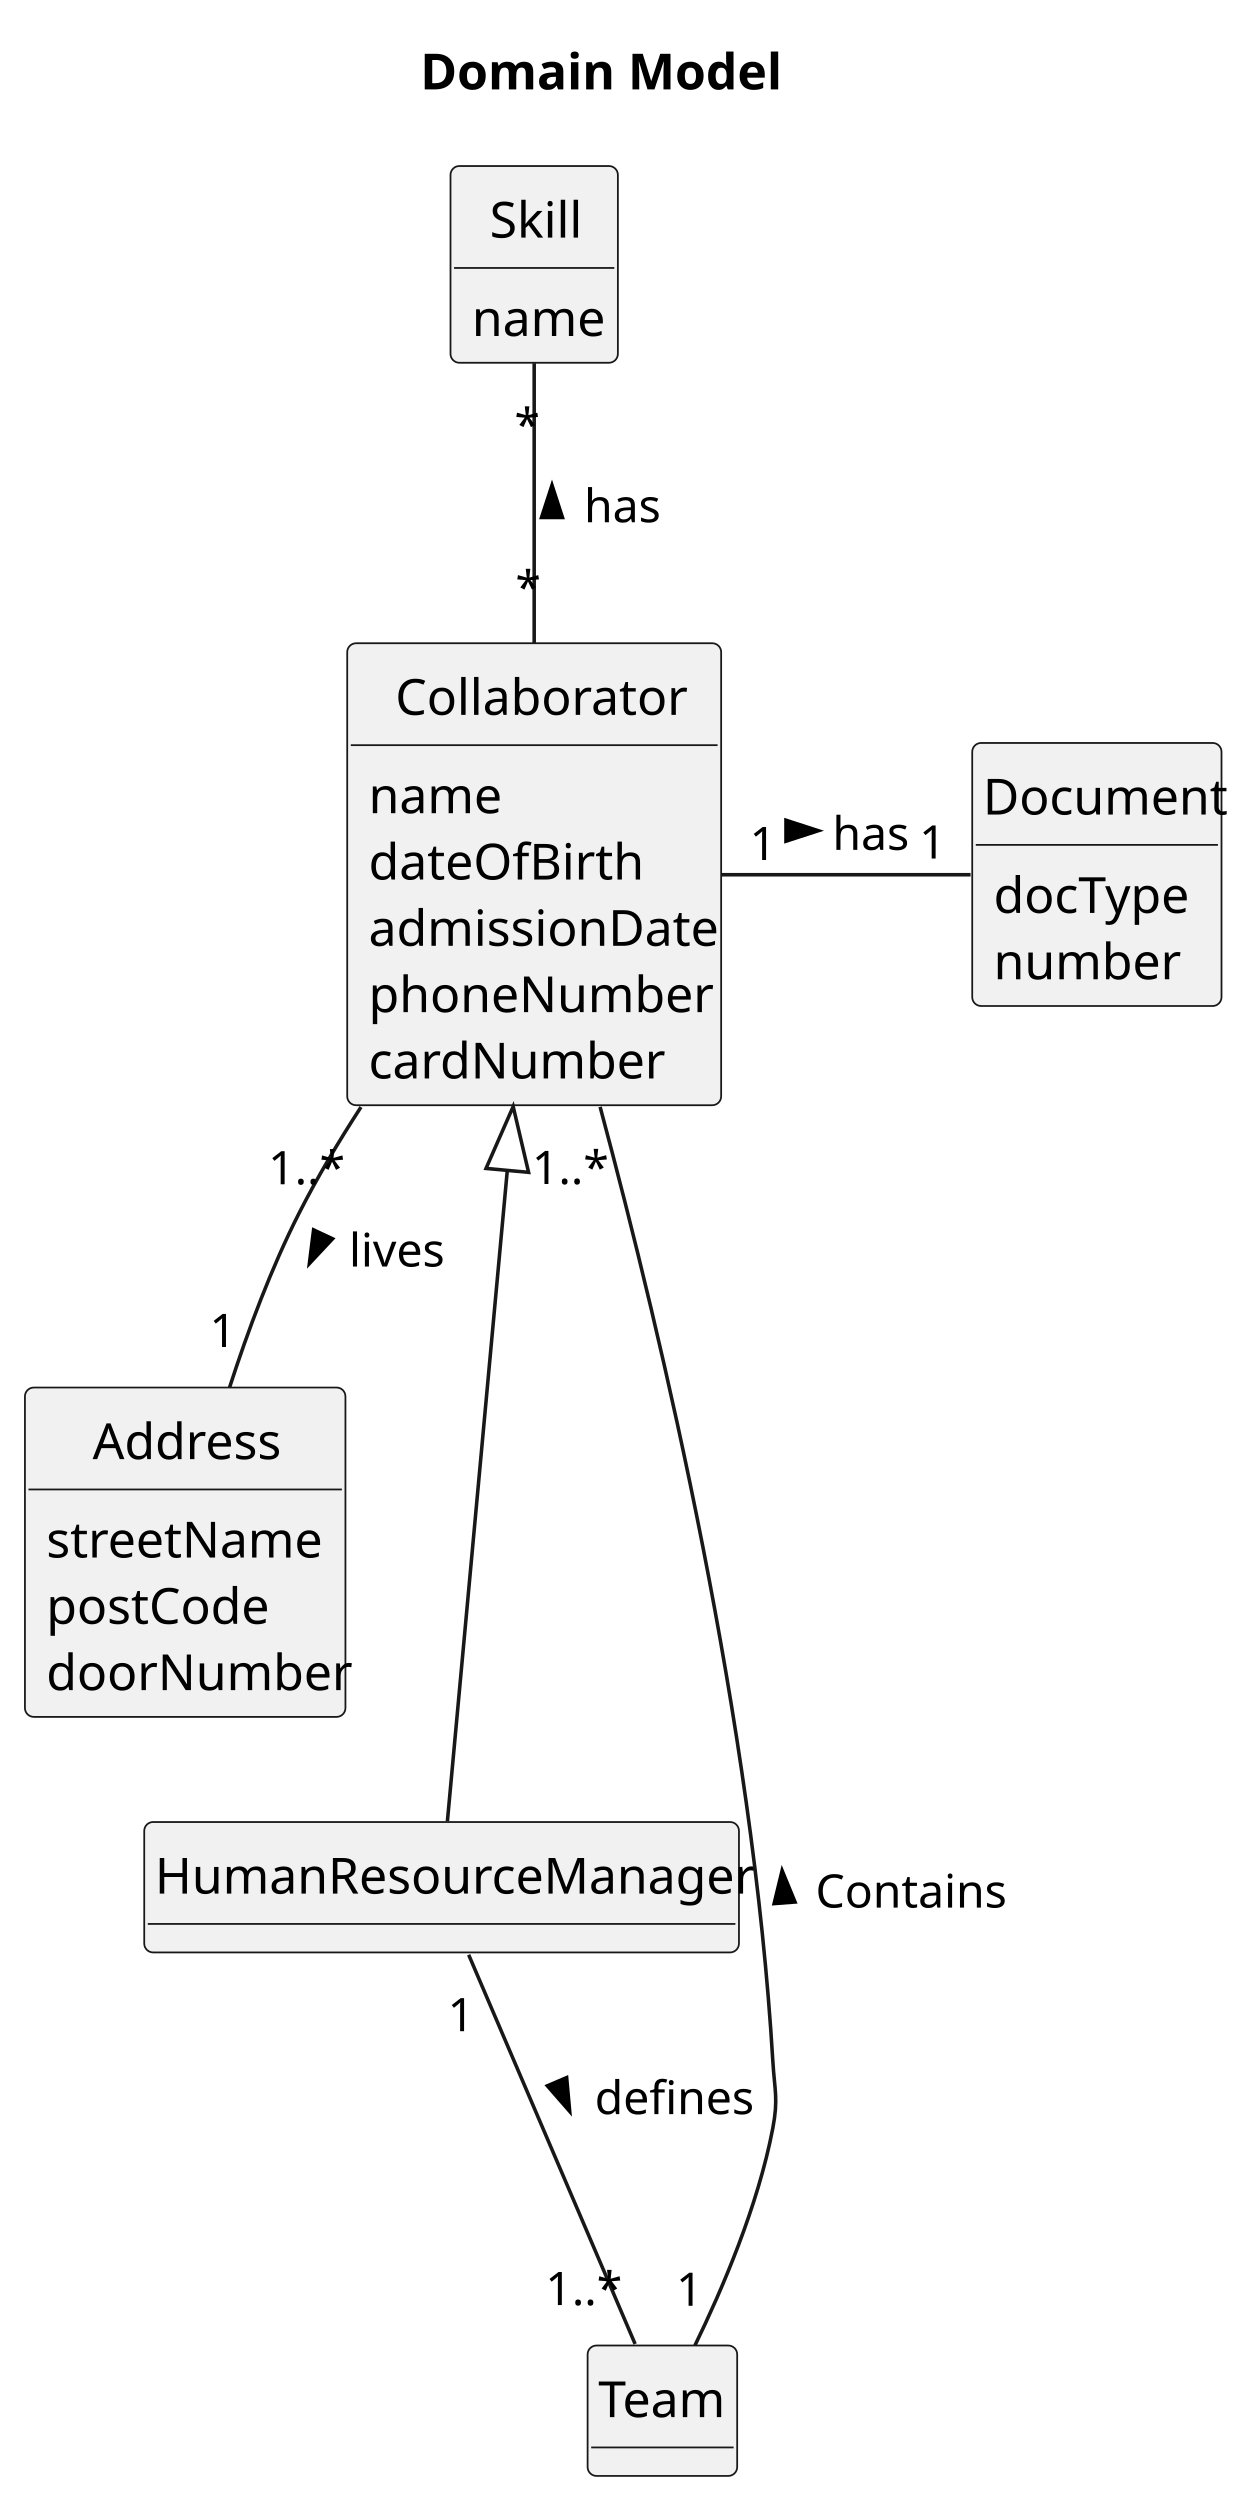
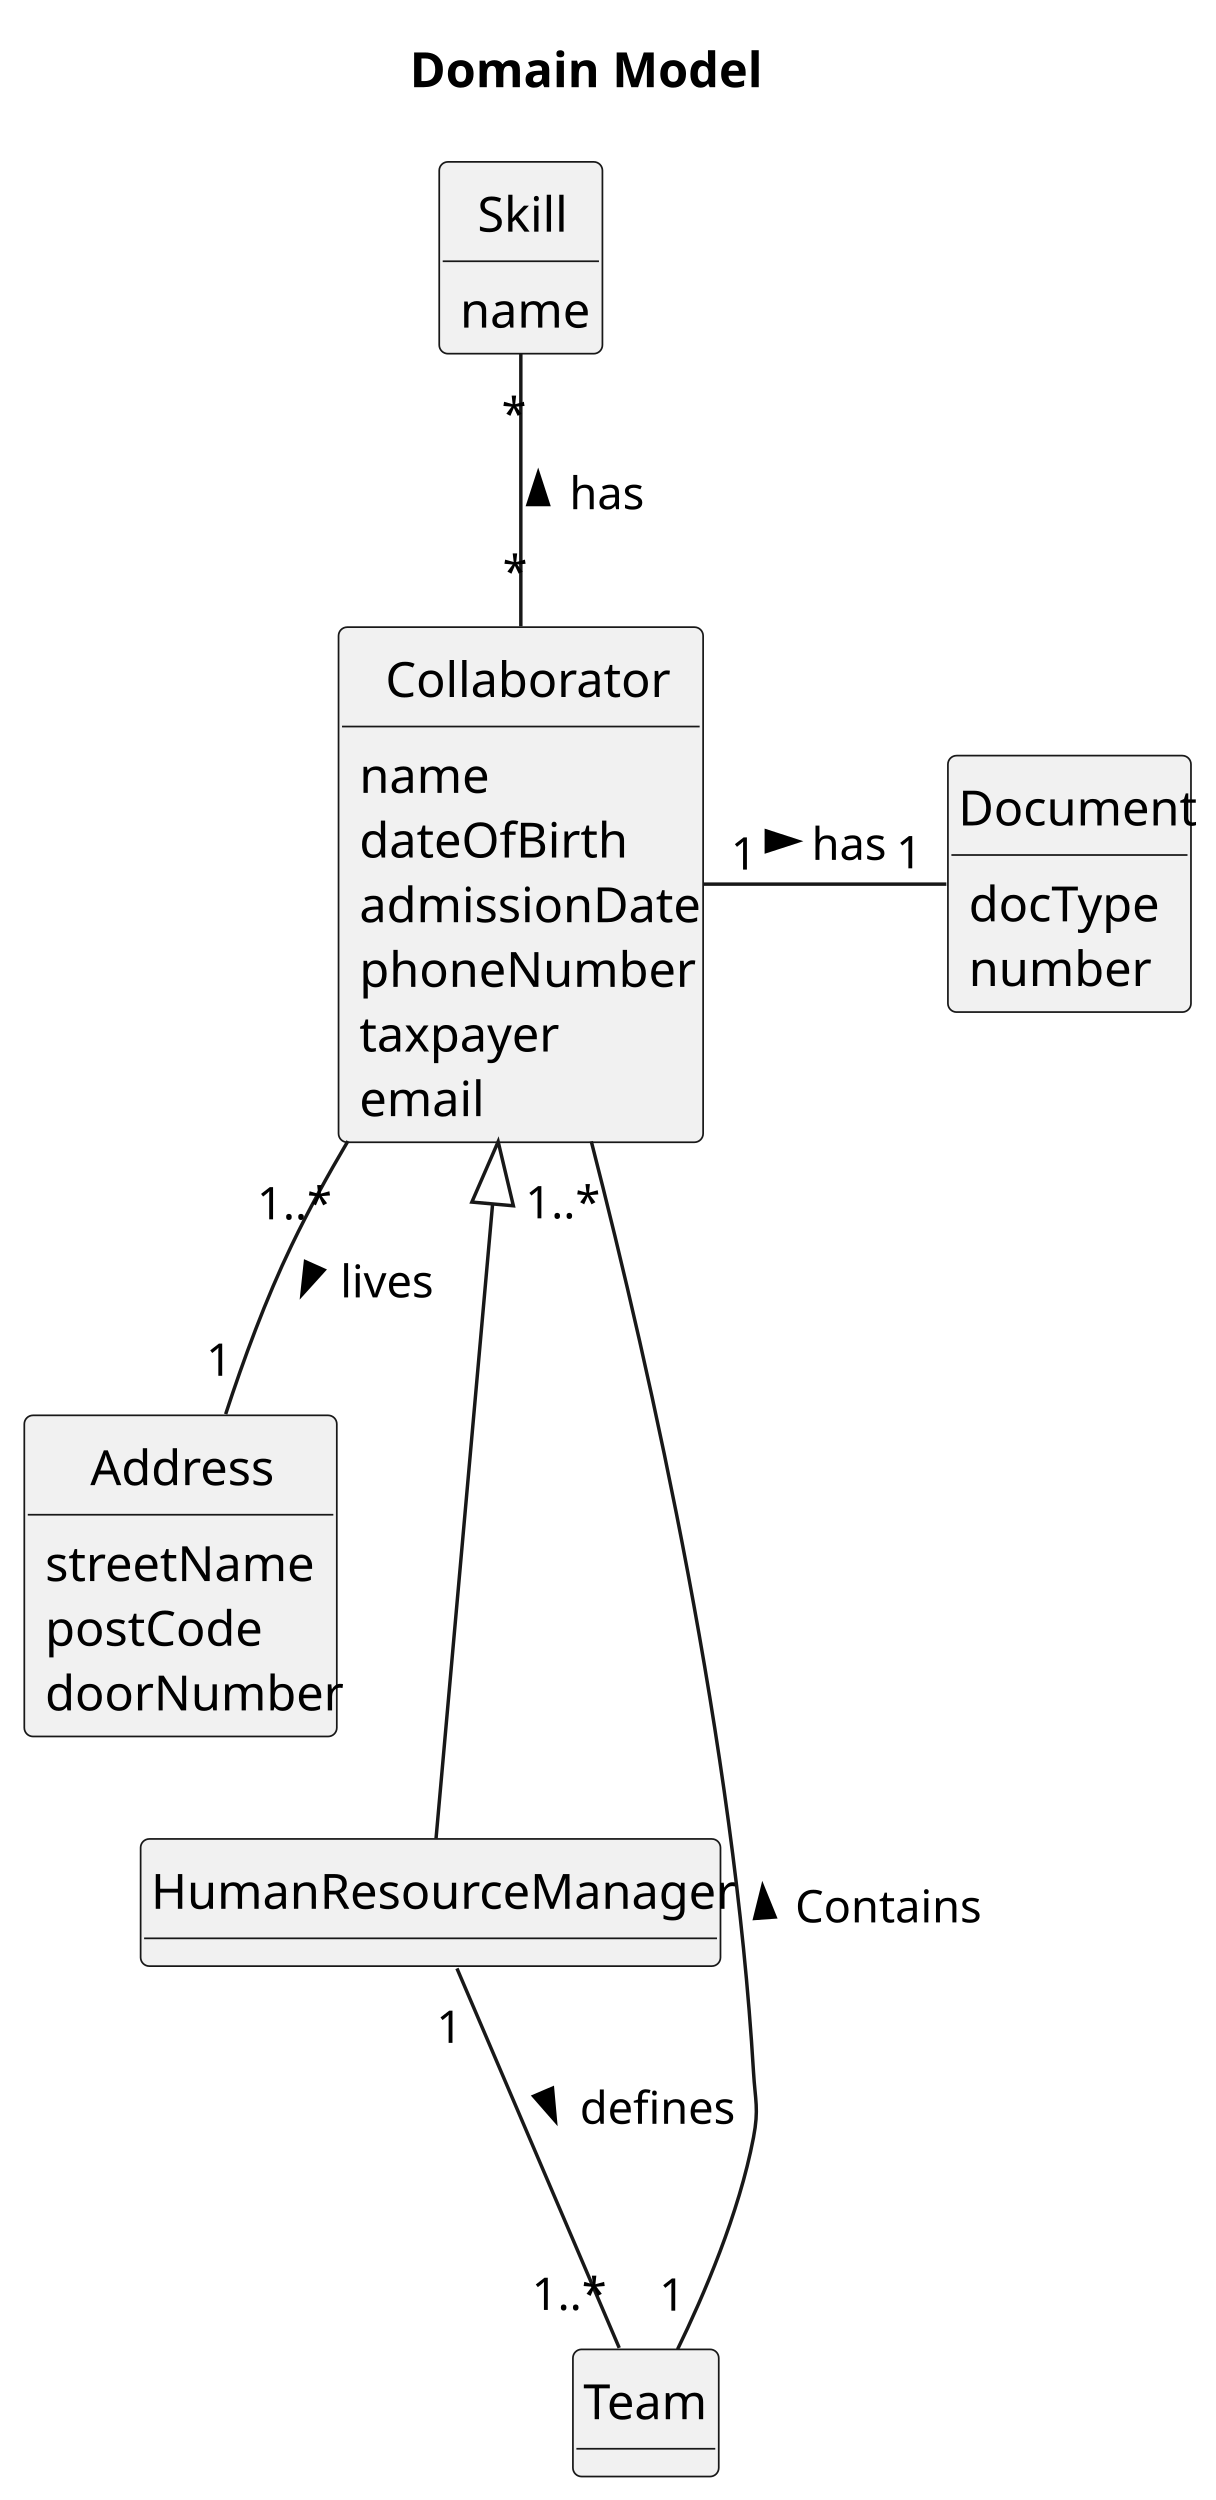
- <svg xmlns="http://www.w3.org/2000/svg" contentStyleType="text/css" height="702px" preserveAspectRatio="none" style="width:350px;height:702px;background:#FFFFFF;" version="1.1" viewBox="0 0 350 702" width="350px" zoomAndPan="magnify">
+ <svg xmlns="http://www.w3.org/2000/svg" contentStyleType="text/css" height="720px" preserveAspectRatio="none" style="width:350px;height:720px;background:#FFFFFF;" version="1.1" viewBox="0 0 350 720" width="350px" zoomAndPan="magnify">
  <defs />
  <g>
    <text fill="#000000" font-family="sans-serif" font-size="14" font-weight="bold" lengthAdjust="spacing" textLength="100" x="118" y="25.107">Domain Model</text>
    <g id="elem_Collaborator">
-       <rect codeLine="10" fill="#F1F1F1" height="129.727" id="Collaborator" rx="2.5" ry="2.5" style="stroke:#181818;stroke-width:0.5;" width="105" x="97.5" y="180.621" />
+       <rect codeLine="10" fill="#F1F1F1" height="148.348" id="Collaborator" rx="2.5" ry="2.5" style="stroke:#181818;stroke-width:0.5;" width="105" x="97.5" y="180.621" />
      <text fill="#000000" font-family="sans-serif" font-size="14" lengthAdjust="spacing" textLength="78" x="111" y="200.728">Collaborator</text>
      <line style="stroke:#181818;stroke-width:0.5;" x1="98.5" x2="201.5" y1="209.242" y2="209.242" />
      <text fill="#000000" font-family="sans-serif" font-size="14" lengthAdjust="spacing" textLength="35" x="103.5" y="228.35">name</text>
      <text fill="#000000" font-family="sans-serif" font-size="14" lengthAdjust="spacing" textLength="72" x="103.5" y="246.971">dateOfBirth</text>
      <text fill="#000000" font-family="sans-serif" font-size="14" lengthAdjust="spacing" textLength="93" x="103.5" y="265.592">admissionDate</text>
      <text fill="#000000" font-family="sans-serif" font-size="14" lengthAdjust="spacing" textLength="89" x="103.5" y="284.213">phoneNumber</text>
-       <text fill="#000000" font-family="sans-serif" font-size="14" lengthAdjust="spacing" textLength="77" x="103.5" y="302.834">cardNumber</text>
+       <text fill="#000000" font-family="sans-serif" font-size="14" lengthAdjust="spacing" textLength="54" x="103.5" y="302.834">taxpayer</text>
+       <text fill="#000000" font-family="sans-serif" font-size="14" lengthAdjust="spacing" textLength="33" x="103.5" y="321.455">email</text>
    </g>
    <g id="elem_Document">
-       <rect codeLine="18" fill="#F1F1F1" height="73.863" id="Document" rx="2.5" ry="2.5" style="stroke:#181818;stroke-width:0.5;" width="70" x="273" y="208.621" />
-       <text fill="#000000" font-family="sans-serif" font-size="14" lengthAdjust="spacing" textLength="64" x="276" y="228.728">Document</text>
-       <line style="stroke:#181818;stroke-width:0.5;" x1="274" x2="342" y1="237.242" y2="237.242" />
-       <text fill="#000000" font-family="sans-serif" font-size="14" lengthAdjust="spacing" textLength="55" x="279" y="256.35">docType</text>
-       <text fill="#000000" font-family="sans-serif" font-size="14" lengthAdjust="spacing" textLength="48" x="279" y="274.971">number</text>
+       <rect codeLine="19" fill="#F1F1F1" height="73.863" id="Document" rx="2.5" ry="2.5" style="stroke:#181818;stroke-width:0.5;" width="70" x="273" y="217.621" />
+       <text fill="#000000" font-family="sans-serif" font-size="14" lengthAdjust="spacing" textLength="64" x="276" y="237.728">Document</text>
+       <line style="stroke:#181818;stroke-width:0.5;" x1="274" x2="342" y1="246.242" y2="246.242" />
+       <text fill="#000000" font-family="sans-serif" font-size="14" lengthAdjust="spacing" textLength="55" x="279" y="265.35">docType</text>
+       <text fill="#000000" font-family="sans-serif" font-size="14" lengthAdjust="spacing" textLength="48" x="279" y="283.971">number</text>
    </g>
    <g id="elem_Address">
-       <rect codeLine="23" fill="#F1F1F1" height="92.484" id="Address" rx="2.5" ry="2.5" style="stroke:#181818;stroke-width:0.5;" width="90" x="7" y="389.621" />
-       <text fill="#000000" font-family="sans-serif" font-size="14" lengthAdjust="spacing" textLength="52" x="26" y="409.728">Address</text>
-       <line style="stroke:#181818;stroke-width:0.5;" x1="8" x2="96" y1="418.242" y2="418.242" />
-       <text fill="#000000" font-family="sans-serif" font-size="14" lengthAdjust="spacing" textLength="72" x="13" y="437.35">streetName</text>
-       <text fill="#000000" font-family="sans-serif" font-size="14" lengthAdjust="spacing" textLength="61" x="13" y="455.971">postCode</text>
-       <text fill="#000000" font-family="sans-serif" font-size="14" lengthAdjust="spacing" textLength="78" x="13" y="474.592">doorNumber</text>
+       <rect codeLine="24" fill="#F1F1F1" height="92.484" id="Address" rx="2.5" ry="2.5" style="stroke:#181818;stroke-width:0.5;" width="90" x="7" y="407.621" />
+       <text fill="#000000" font-family="sans-serif" font-size="14" lengthAdjust="spacing" textLength="52" x="26" y="427.728">Address</text>
+       <line style="stroke:#181818;stroke-width:0.5;" x1="8" x2="96" y1="436.242" y2="436.242" />
+       <text fill="#000000" font-family="sans-serif" font-size="14" lengthAdjust="spacing" textLength="72" x="13" y="455.35">streetName</text>
+       <text fill="#000000" font-family="sans-serif" font-size="14" lengthAdjust="spacing" textLength="61" x="13" y="473.971">postCode</text>
+       <text fill="#000000" font-family="sans-serif" font-size="14" lengthAdjust="spacing" textLength="78" x="13" y="492.592">doorNumber</text>
    </g>
    <g id="elem_HumanResourceManager">
-       <rect codeLine="29" fill="#F1F1F1" height="36.621" id="HumanResourceManager" rx="2.5" ry="2.5" style="stroke:#181818;stroke-width:0.5;" width="167" x="40.5" y="511.621" />
-       <text fill="#000000" font-family="sans-serif" font-size="14" lengthAdjust="spacing" textLength="161" x="43.5" y="531.729">HumanResourceManager</text>
-       <line style="stroke:#181818;stroke-width:0.5;" x1="41.5" x2="206.5" y1="540.242" y2="540.242" />
+       <rect codeLine="30" fill="#F1F1F1" height="36.621" id="HumanResourceManager" rx="2.5" ry="2.5" style="stroke:#181818;stroke-width:0.5;" width="167" x="40.5" y="529.621" />
+       <text fill="#000000" font-family="sans-serif" font-size="14" lengthAdjust="spacing" textLength="161" x="43.5" y="549.729">HumanResourceManager</text>
+       <line style="stroke:#181818;stroke-width:0.5;" x1="41.5" x2="206.5" y1="558.242" y2="558.242" />
    </g>
    <g id="elem_Team">
-       <rect codeLine="32" fill="#F1F1F1" height="36.621" id="Team" rx="2.5" ry="2.5" style="stroke:#181818;stroke-width:0.5;" width="42" x="165" y="658.621" />
-       <text fill="#000000" font-family="sans-serif" font-size="14" lengthAdjust="spacing" textLength="36" x="168" y="678.729">Team</text>
-       <line style="stroke:#181818;stroke-width:0.5;" x1="166" x2="206" y1="687.242" y2="687.242" />
+       <rect codeLine="33" fill="#F1F1F1" height="36.621" id="Team" rx="2.5" ry="2.5" style="stroke:#181818;stroke-width:0.5;" width="42" x="165" y="676.621" />
+       <text fill="#000000" font-family="sans-serif" font-size="14" lengthAdjust="spacing" textLength="36" x="168" y="696.729">Team</text>
+       <line style="stroke:#181818;stroke-width:0.5;" x1="166" x2="206" y1="705.242" y2="705.242" />
    </g>
    <g id="elem_Skill">
-       <rect codeLine="35" fill="#F1F1F1" height="55.242" id="Skill" rx="2.5" ry="2.5" style="stroke:#181818;stroke-width:0.5;" width="47" x="126.5" y="46.621" />
+       <rect codeLine="36" fill="#F1F1F1" height="55.242" id="Skill" rx="2.5" ry="2.5" style="stroke:#181818;stroke-width:0.5;" width="47" x="126.5" y="46.621" />
      <text fill="#000000" font-family="sans-serif" font-size="14" lengthAdjust="spacing" textLength="25" x="137.5" y="66.728">Skill</text>
      <line style="stroke:#181818;stroke-width:0.5;" x1="127.5" x2="172.5" y1="75.242" y2="75.242" />
      <text fill="#000000" font-family="sans-serif" font-size="14" lengthAdjust="spacing" textLength="35" x="132.5" y="94.35">name</text>
    </g>
    <g id="link_Collaborator_Document">
-       <path codeLine="39" d="M202.61,245.621 C225.59,245.621 251.94,245.621 272.54,245.621 " fill="none" id="Collaborator-Document" style="stroke:#181818;stroke-width:1.0;" />
-       <polygon fill="#000000" points="229.75,233.267,220.705,230.328,220.705,236.206,229.75,233.267" style="stroke:#000000;stroke-width:1.0;" />
-       <text fill="#000000" font-family="sans-serif" font-size="13" lengthAdjust="spacing" textLength="21" x="233.75" y="238.649">has</text>
-       <text fill="#000000" font-family="sans-serif" font-size="13" lengthAdjust="spacing" textLength="7" x="210.5" y="241.494">1</text>
-       <text fill="#000000" font-family="sans-serif" font-size="13" lengthAdjust="spacing" textLength="7" x="258.113" y="241.07">1</text>
+       <path codeLine="40" d="M202.61,254.621 C225.59,254.621 251.94,254.621 272.54,254.621 " fill="none" id="Collaborator-Document" style="stroke:#181818;stroke-width:1.0;" />
+       <polygon fill="#000000" points="229.75,242.267,220.705,239.328,220.705,245.206,229.75,242.267" style="stroke:#000000;stroke-width:1.0;" />
+       <text fill="#000000" font-family="sans-serif" font-size="13" lengthAdjust="spacing" textLength="21" x="233.75" y="247.649">has</text>
+       <text fill="#000000" font-family="sans-serif" font-size="13" lengthAdjust="spacing" textLength="7" x="210.5" y="250.45">1</text>
+       <text fill="#000000" font-family="sans-serif" font-size="13" lengthAdjust="spacing" textLength="7" x="258.113" y="250.07">1</text>
    </g>
    <g id="link_Collaborator_Address">
-       <path codeLine="41" d="M101.36,310.871 C95.06,320.571 89.06,330.661 84,340.621 C76.19,355.991 69.6,373.691 64.47,389.571 " fill="none" id="Collaborator-Address" style="stroke:#181818;stroke-width:1.0;" />
-       <polygon fill="#000000" points="86.878,354.794,93.378,347.851,88.056,345.357,86.878,354.794" style="stroke:#000000;stroke-width:1.0;" />
-       <text fill="#000000" font-family="sans-serif" font-size="13" lengthAdjust="spacing" textLength="25" x="98" y="355.649">lives</text>
-       <text fill="#000000" font-family="sans-serif" font-size="13" lengthAdjust="spacing" textLength="20" x="75.313" y="332.534">1..*</text>
-       <text fill="#000000" font-family="sans-serif" font-size="13" lengthAdjust="spacing" textLength="7" x="58.843" y="378.232">1</text>
+       <path codeLine="42" d="M100.2,328.641 C94.36,338.511 88.79,348.671 84,358.621 C76.59,374.001 70.13,391.541 64.99,407.271 " fill="none" id="Collaborator-Address" style="stroke:#181818;stroke-width:1.0;" />
+       <polygon fill="#000000" points="86.957,372.83,93.335,365.776,87.971,363.374,86.957,372.83" style="stroke:#000000;stroke-width:1.0;" />
+       <text fill="#000000" font-family="sans-serif" font-size="13" lengthAdjust="spacing" textLength="25" x="98" y="373.649">lives</text>
+       <text fill="#000000" font-family="sans-serif" font-size="13" lengthAdjust="spacing" textLength="20" x="74.033" y="351.176">1..*</text>
+       <text fill="#000000" font-family="sans-serif" font-size="13" lengthAdjust="spacing" textLength="7" x="59.384" y="396.229">1</text>
    </g>
    <g id="link_Collaborator_HumanResourceManager">
-       <path codeLine="44" d="M142.45,328.645 C136.47,393.605 129.25,472.031 125.63,511.391 " fill="none" id="Collaborator-backto-HumanResourceManager" style="stroke:#181818;stroke-width:1.0;" />
-       <polygon fill="none" points="144.1,310.721,136.475,328.095,148.425,329.195,144.1,310.721" style="stroke:#181818;stroke-width:1.0;" />
+       <path codeLine="45" d="M141.873,346.73 C135.893,413.85 129.04,490.611 125.58,529.451 " fill="none" id="Collaborator-backto-HumanResourceManager" style="stroke:#181818;stroke-width:1.0;" />
+       <polygon fill="none" points="143.47,328.801,135.896,346.198,147.849,347.262,143.47,328.801" style="stroke:#181818;stroke-width:1.0;" />
    </g>
    <g id="link_HumanResourceManager_Team">
-       <path codeLine="46" d="M131.6,548.901 C143.5,576.731 166.4,630.281 178.34,658.191 " fill="none" id="HumanResourceManager-Team" style="stroke:#181818;stroke-width:1.0;" />
-       <polygon fill="#000000" points="159.966,592.864,159.112,583.392,153.707,585.703,159.966,592.864" style="stroke:#000000;stroke-width:1.0;" />
-       <text fill="#000000" font-family="sans-serif" font-size="13" lengthAdjust="spacing" textLength="41" x="167" y="593.649">defines</text>
-       <text fill="#000000" font-family="sans-serif" font-size="13" lengthAdjust="spacing" textLength="7" x="125.702" y="570.351">1</text>
-       <text fill="#000000" font-family="sans-serif" font-size="13" lengthAdjust="spacing" textLength="20" x="153.152" y="647.26">1..*</text>
+       <path codeLine="47" d="M131.6,566.901 C143.5,594.731 166.4,648.281 178.34,676.191 " fill="none" id="HumanResourceManager-Team" style="stroke:#181818;stroke-width:1.0;" />
+       <polygon fill="#000000" points="159.966,610.864,159.112,601.392,153.707,603.703,159.966,610.864" style="stroke:#000000;stroke-width:1.0;" />
+       <text fill="#000000" font-family="sans-serif" font-size="13" lengthAdjust="spacing" textLength="41" x="167" y="611.649">defines</text>
+       <text fill="#000000" font-family="sans-serif" font-size="13" lengthAdjust="spacing" textLength="7" x="125.702" y="588.351">1</text>
+       <text fill="#000000" font-family="sans-serif" font-size="13" lengthAdjust="spacing" textLength="20" x="153.152" y="665.26">1..*</text>
    </g>
    <g id="link_Collaborator_Team">
-       <path codeLine="48" d="M168.51,310.811 C186.33,377.171 211.38,484.121 217,578.621 C217.5,587.051 218.58,589.321 217,597.621 C212.84,619.501 202.69,643.071 195.13,658.611 " fill="none" id="Collaborator-Team" style="stroke:#181818;stroke-width:1.0;" />
-       <polygon fill="#000000" points="219.618,525.281,217.378,534.524,223.239,534.076,219.618,525.281" style="stroke:#000000;stroke-width:1.0;" />
-       <text fill="#000000" font-family="sans-serif" font-size="13" lengthAdjust="spacing" textLength="51" x="229" y="535.649">Contains</text>
-       <text fill="#000000" font-family="sans-serif" font-size="13" lengthAdjust="spacing" textLength="20" x="149.388" y="332.468">1..*</text>
-       <text fill="#000000" font-family="sans-serif" font-size="13" lengthAdjust="spacing" textLength="7" x="189.854" y="647.47">1</text>
+       <path codeLine="49" d="M170.29,328.721 C187.91,397.271 211.43,502.971 217,596.621 C217.5,605.051 218.58,607.321 217,615.621 C212.84,637.501 202.69,661.071 195.13,676.611 " fill="none" id="Collaborator-Team" style="stroke:#181818;stroke-width:1.0;" />
+       <polygon fill="#000000" points="219.644,543.279,217.357,552.511,223.22,552.092,219.644,543.279" style="stroke:#000000;stroke-width:1.0;" />
+       <text fill="#000000" font-family="sans-serif" font-size="13" lengthAdjust="spacing" textLength="51" x="229" y="553.649">Contains</text>
+       <text fill="#000000" font-family="sans-serif" font-size="13" lengthAdjust="spacing" textLength="20" x="151.303" y="350.878">1..*</text>
+       <text fill="#000000" font-family="sans-serif" font-size="13" lengthAdjust="spacing" textLength="7" x="189.854" y="665.47">1</text>
    </g>
    <g id="link_Skill_Collaborator">
-       <path codeLine="50" d="M150,101.981 C150,123.071 150,153.341 150,180.571 " fill="none" id="Skill-Collaborator" style="stroke:#181818;stroke-width:1.0;" />
+       <path codeLine="51" d="M150,101.841 C150,122.661 150,152.591 150,180.381 " fill="none" id="Skill-Collaborator" style="stroke:#181818;stroke-width:1.0;" />
      <polygon fill="#000000" points="155,136.267,152.061,145.312,157.939,145.312,155,136.267" style="stroke:#000000;stroke-width:1.0;" />
      <text fill="#000000" font-family="sans-serif" font-size="13" lengthAdjust="spacing" textLength="21" x="164" y="146.649">has</text>
-       <text fill="#000000" font-family="sans-serif" font-size="13" lengthAdjust="spacing" textLength="5" x="144.453" y="123.969">*</text>
-       <text fill="#000000" font-family="sans-serif" font-size="13" lengthAdjust="spacing" textLength="5" x="144.727" y="169.586">*</text>
+       <text fill="#000000" font-family="sans-serif" font-size="13" lengthAdjust="spacing" textLength="5" x="144.453" y="123.798">*</text>
+       <text fill="#000000" font-family="sans-serif" font-size="13" lengthAdjust="spacing" textLength="5" x="144.754" y="169.262">*</text>
    </g>
  </g>
</svg>
